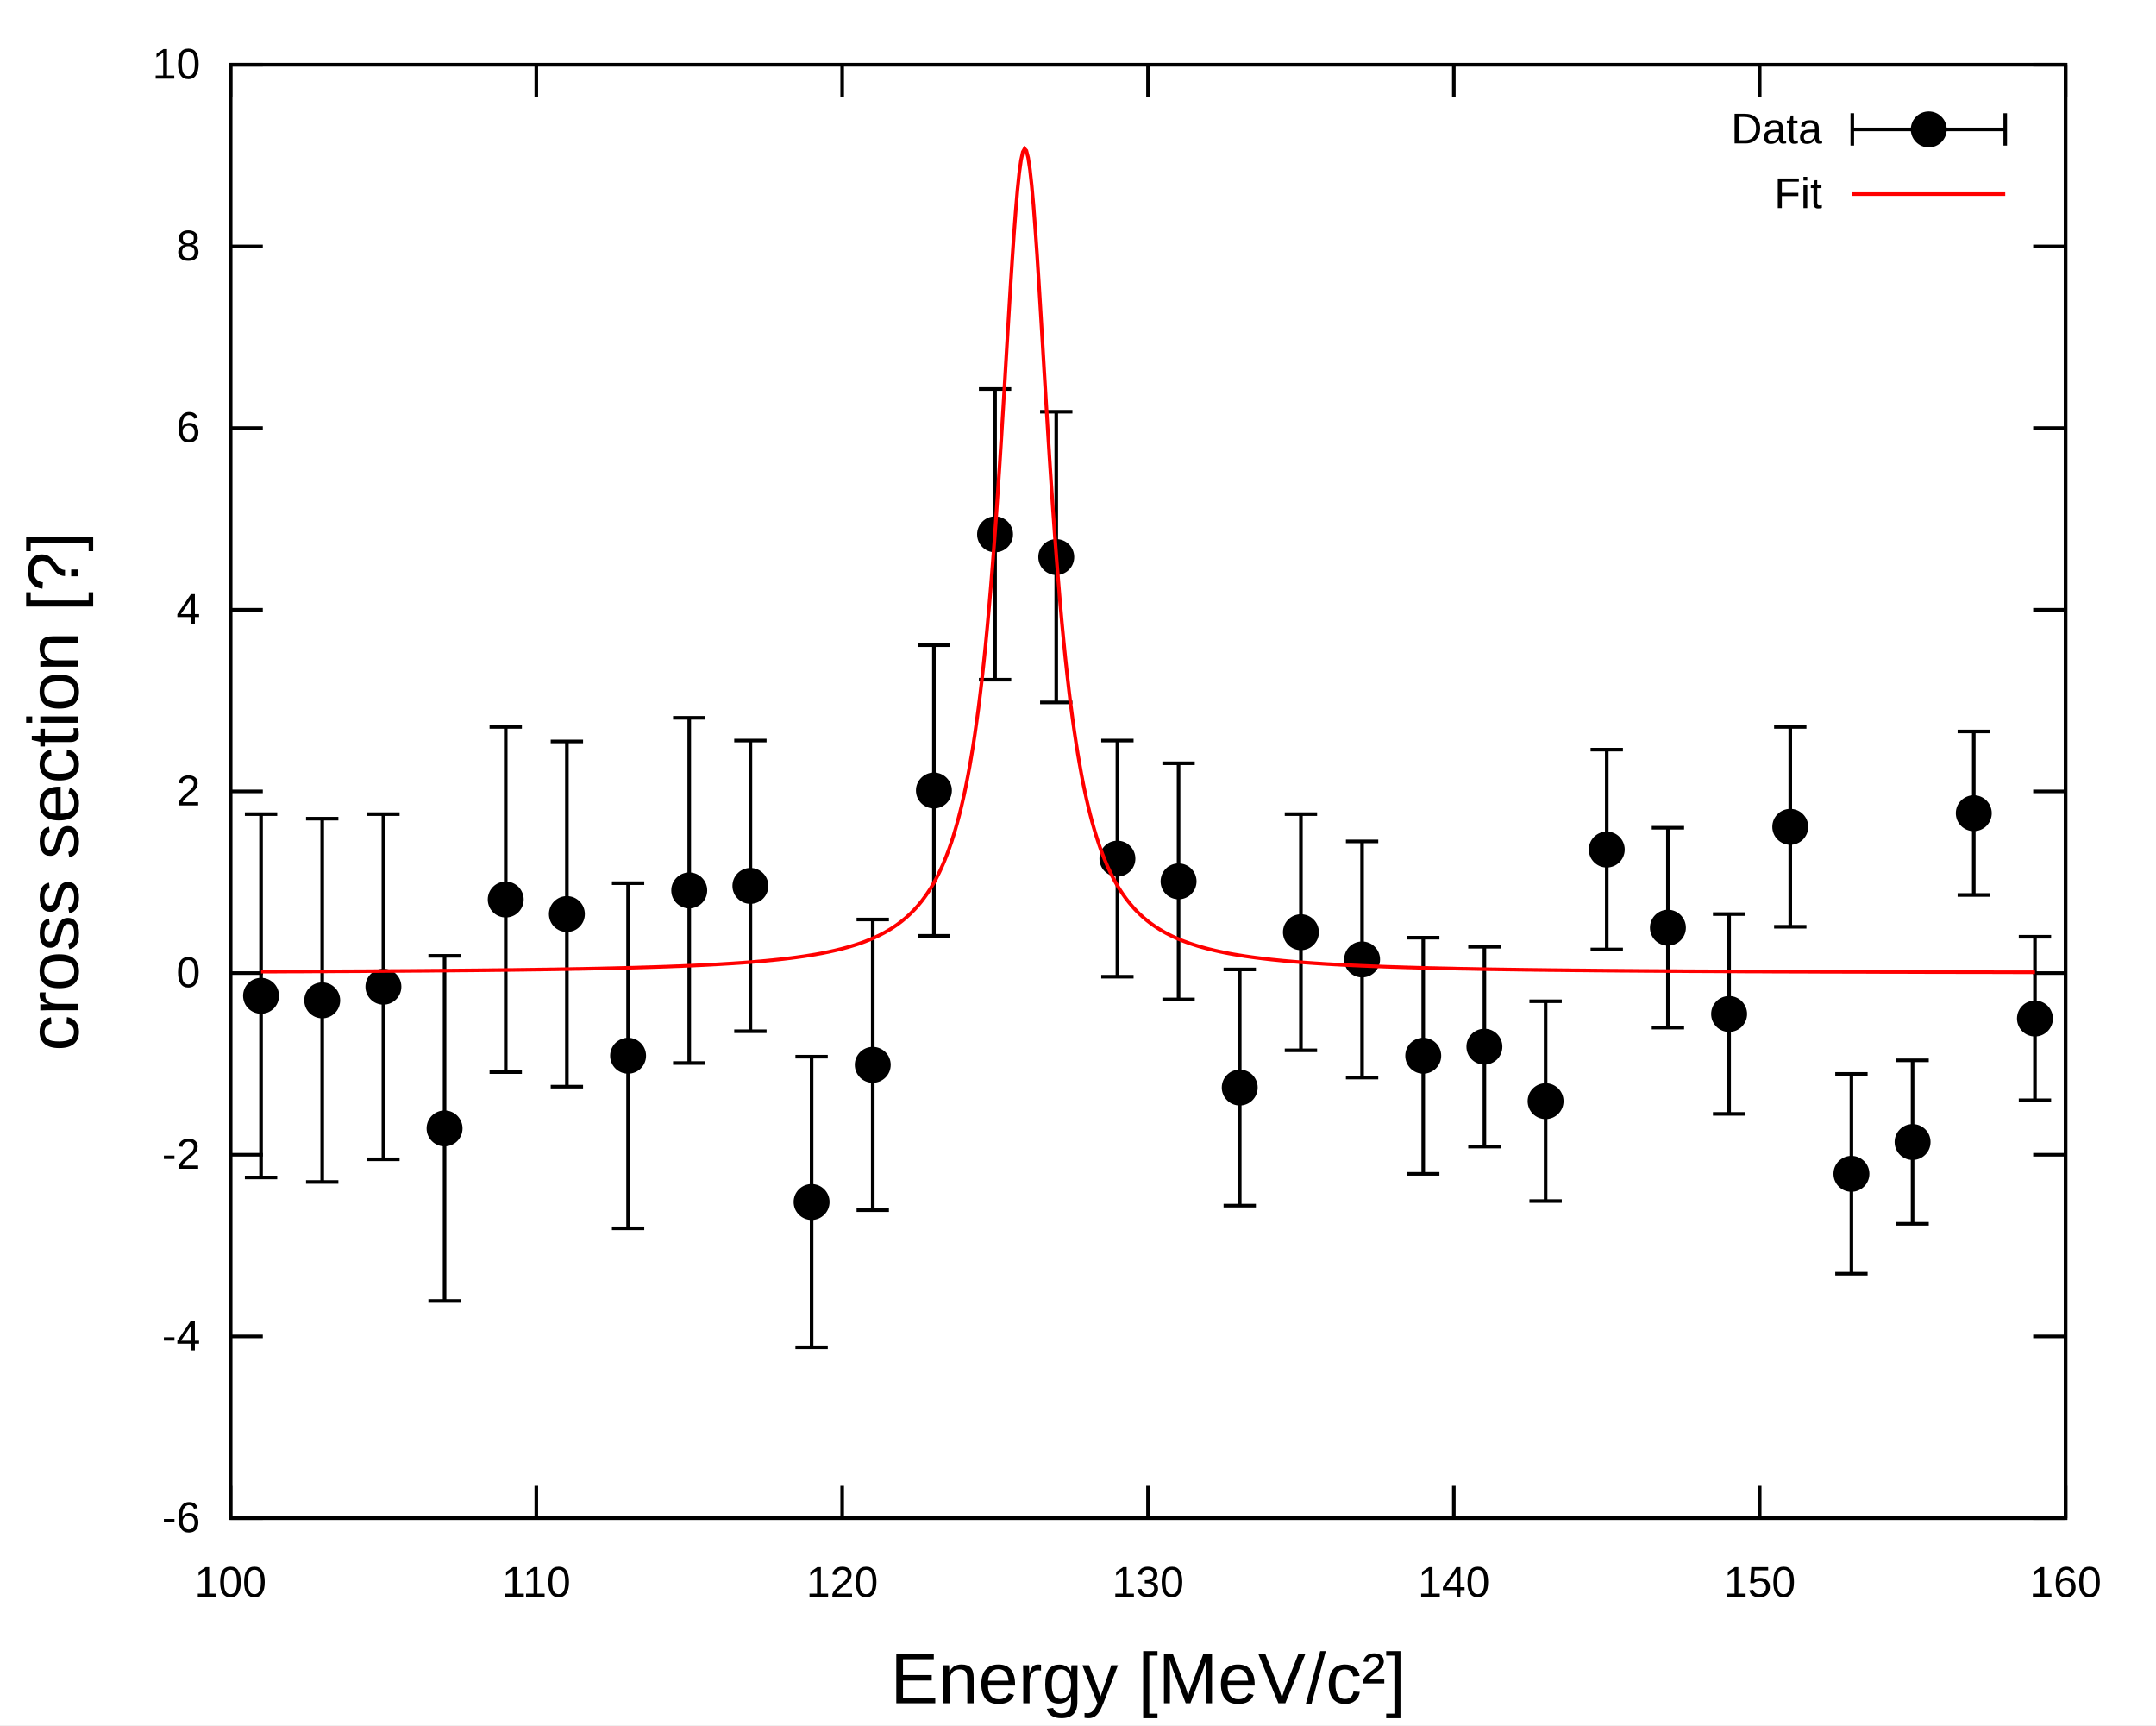
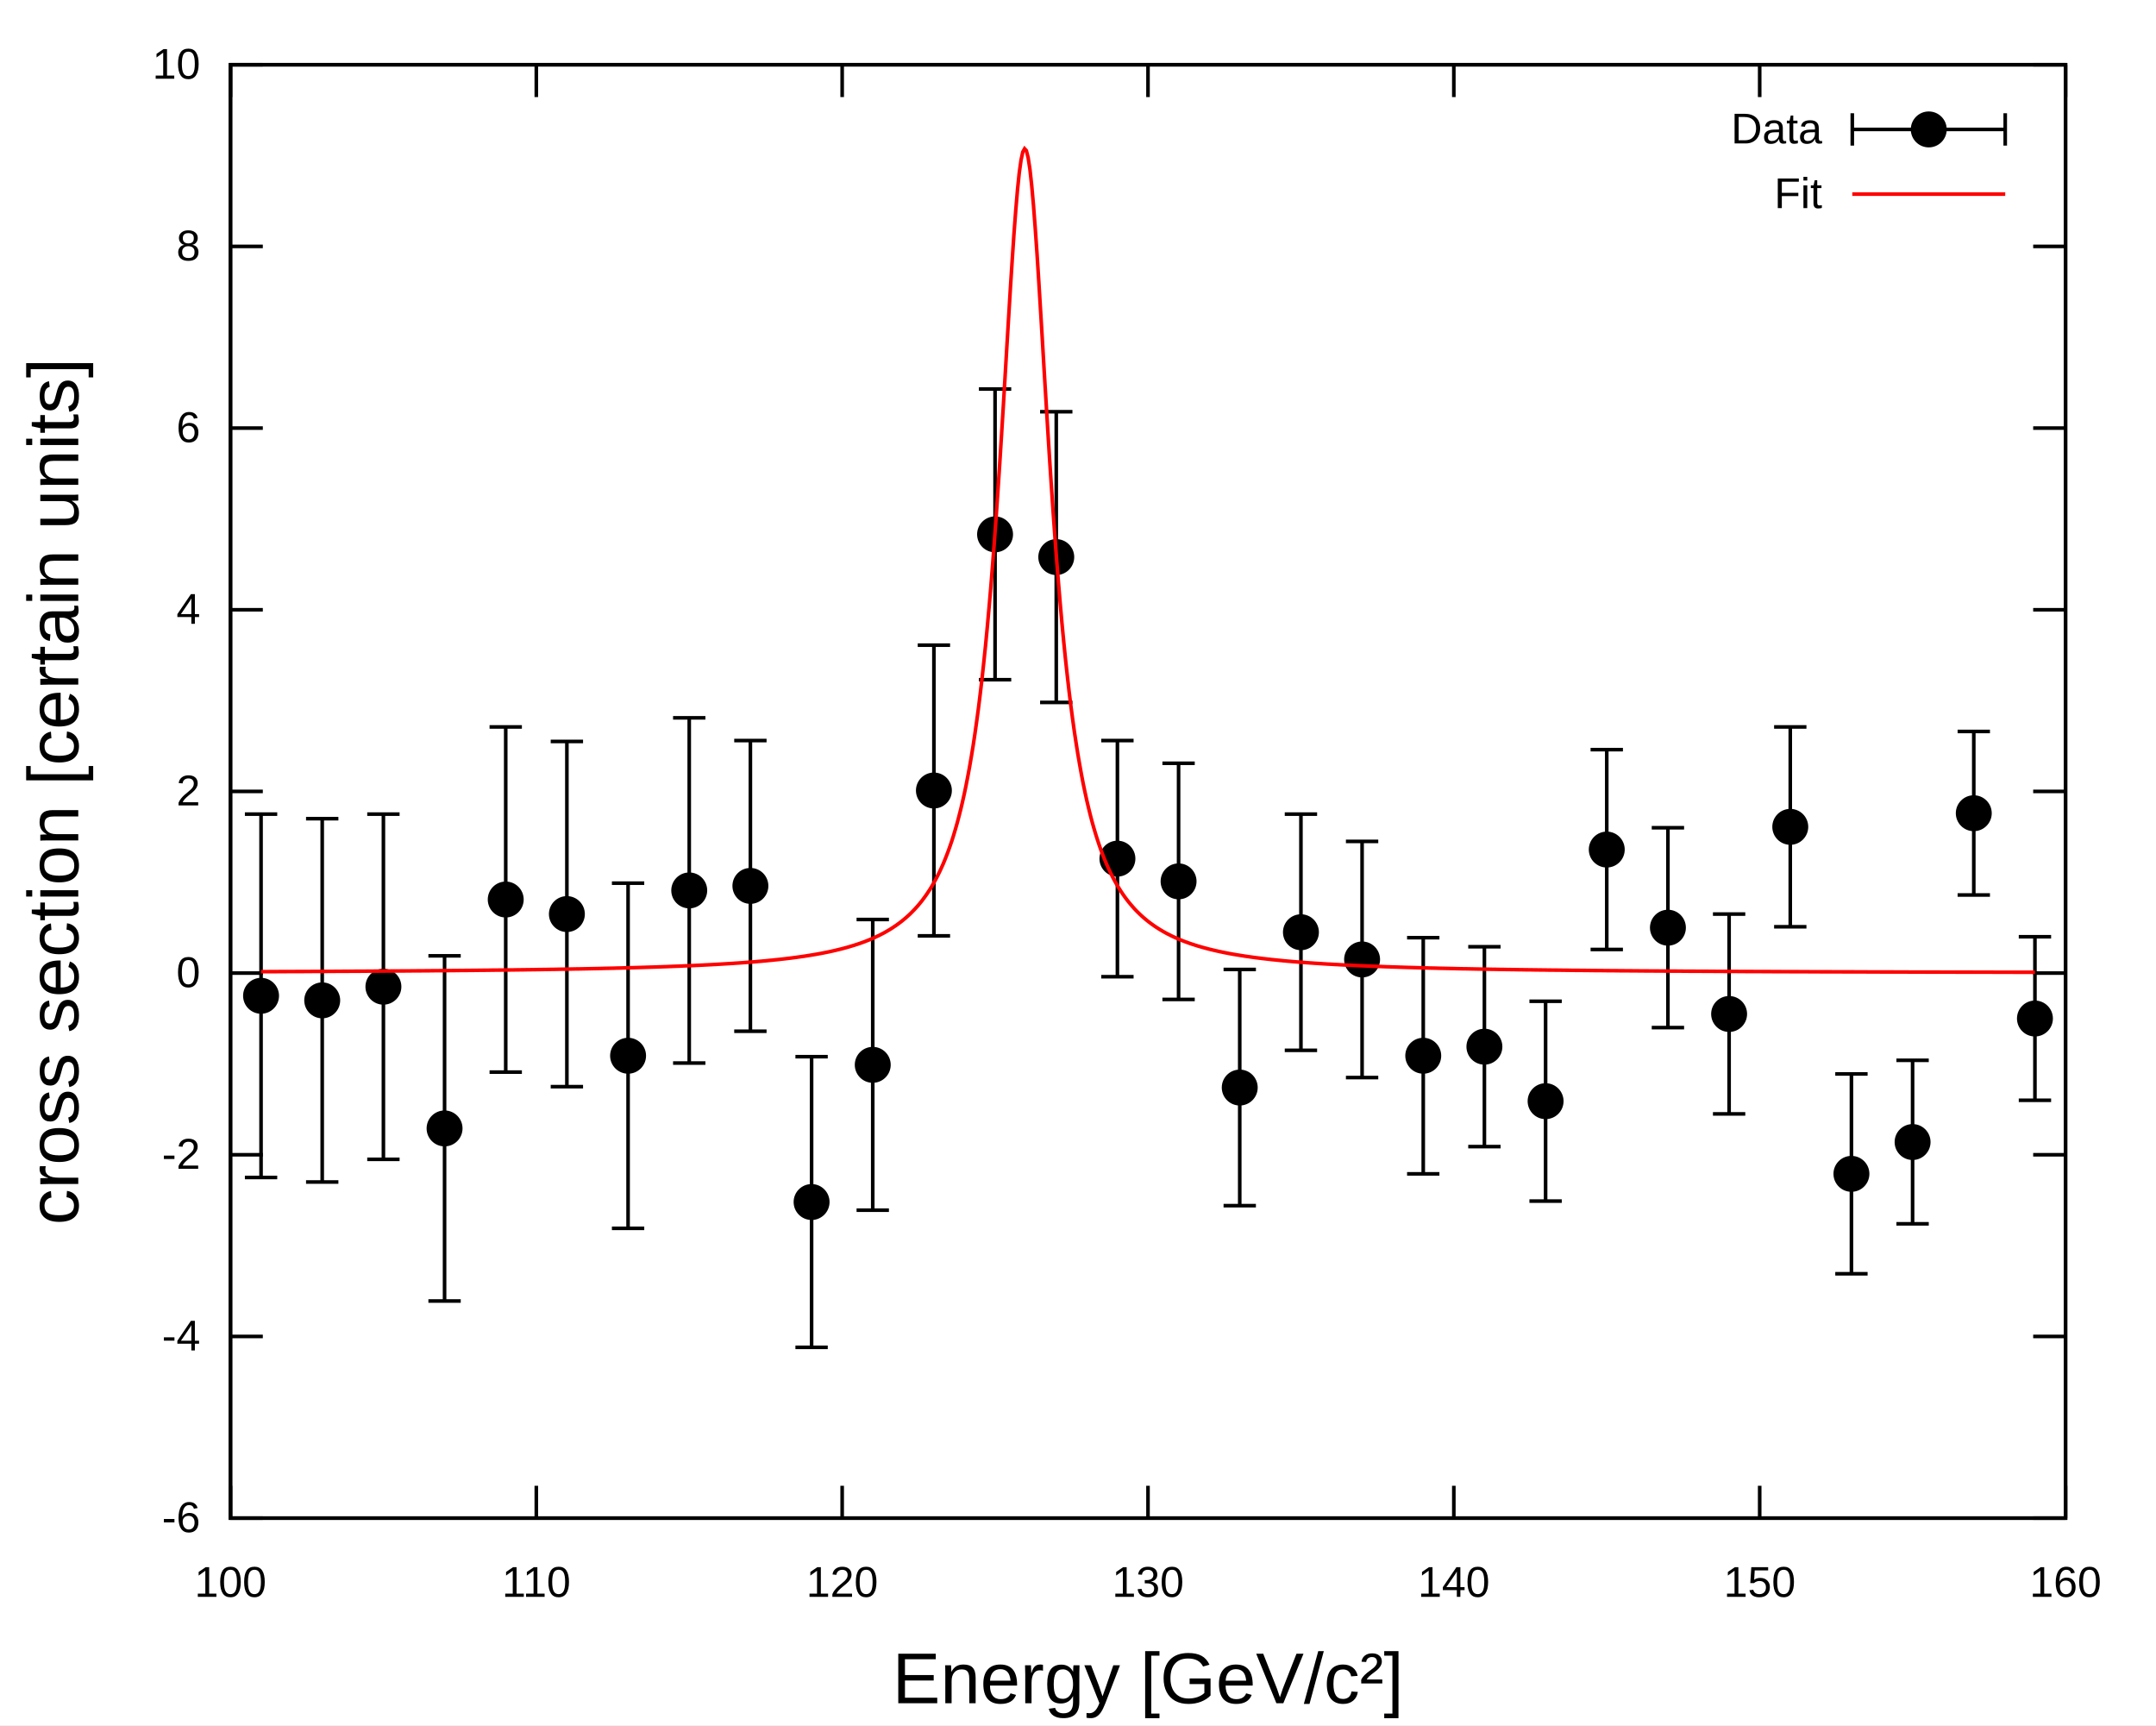
<svg xmlns="http://www.w3.org/2000/svg" xmlns:xlink="http://www.w3.org/1999/xlink" width="600" height="480" viewBox="0 0 600 480">
  <g id="gnuplot_canvas">
    <rect x="0" y="0" width="600" height="480" fill="#ffffff" />
    <defs>
      <circle id="gpDot" r="0.5" stroke-width="0.5" stroke="currentColor" />
      <path id="gpPt0" stroke-width="0.222" stroke="currentColor" d="M-1,0 h2 M0,-1 v2" />
      <path id="gpPt1" stroke-width="0.222" stroke="currentColor" d="M-1,-1 L1,1 M1,-1 L-1,1" />
      <path id="gpPt2" stroke-width="0.222" stroke="currentColor" d="M-1,0 L1,0 M0,-1 L0,1 M-1,-1 L1,1 M-1,1 L1,-1" />
      <rect id="gpPt3" stroke-width="0.222" stroke="currentColor" x="-1" y="-1" width="2" height="2" />
      <rect id="gpPt4" stroke-width="0.222" stroke="currentColor" fill="currentColor" x="-1" y="-1" width="2" height="2" />
      <circle id="gpPt5" stroke-width="0.222" stroke="currentColor" cx="0" cy="0" r="1" />
      <use xlink:href="#gpPt5" id="gpPt6" fill="currentColor" stroke="none" />
      <path id="gpPt7" stroke-width="0.222" stroke="currentColor" d="M0,-1.33 L-1.33,0.67 L1.33,0.67 z" />
      <use xlink:href="#gpPt7" id="gpPt8" fill="currentColor" stroke="none" />
      <use xlink:href="#gpPt7" id="gpPt9" stroke="currentColor" transform="rotate(180)" />
      <use xlink:href="#gpPt9" id="gpPt10" fill="currentColor" stroke="none" />
      <use xlink:href="#gpPt3" id="gpPt11" stroke="currentColor" transform="rotate(45)" />
      <use xlink:href="#gpPt11" id="gpPt12" fill="currentColor" stroke="none" />
      <path id="gpPt13" stroke-width="0.222" stroke="currentColor" d="M0,1.330 L1.265,0.411 L0.782,-1.067 L-0.782,-1.076 L-1.265,0.411 z" />
      <use xlink:href="#gpPt13" id="gpPt14" fill="currentColor" stroke="none" />
      <filter id="textbox" filterUnits="objectBoundingBox" x="0" y="0" height="1" width="1">
        <feFlood flood-color="#FFFFFF" flood-opacity="1" result="bgnd" />
        <feComposite in="SourceGraphic" in2="bgnd" operator="atop" />
      </filter>
      <filter id="greybox" filterUnits="objectBoundingBox" x="0" y="0" height="1" width="1">
        <feFlood flood-color="lightgrey" flood-opacity="1" result="grey" />
        <feComposite in="SourceGraphic" in2="grey" operator="atop" />
      </filter>
    </defs>
    <g fill="none" color="#FFFFFF" stroke="currentColor" stroke-width="1.00" stroke-linecap="butt" stroke-linejoin="miter">
</g>
    <g fill="none" color="black" stroke="currentColor" stroke-width="1.00" stroke-linecap="butt" stroke-linejoin="miter">
      <path stroke="black" d="M64.14,422.40 L73.14,422.40 M574.82,422.40 L565.82,422.40  " />
      <g transform="translate(55.75,426.30)" stroke="none" fill="black" font-family="Arial" font-size="12.00" text-anchor="end">
        <text>
          <tspan font-family="Arial">-6</tspan>
        </text>
      </g>
    </g>
    <g fill="none" color="black" stroke="currentColor" stroke-width="1.00" stroke-linecap="butt" stroke-linejoin="miter">
      <path stroke="black" d="M64.14,371.85 L73.14,371.85 M574.82,371.85 L565.82,371.85  " />
      <g transform="translate(55.75,375.75)" stroke="none" fill="black" font-family="Arial" font-size="12.00" text-anchor="end">
        <text>
          <tspan font-family="Arial">-4</tspan>
        </text>
      </g>
    </g>
    <g fill="none" color="black" stroke="currentColor" stroke-width="1.00" stroke-linecap="butt" stroke-linejoin="miter">
      <path stroke="black" d="M64.14,321.30 L73.14,321.30 M574.82,321.30 L565.82,321.30  " />
      <g transform="translate(55.75,325.20)" stroke="none" fill="black" font-family="Arial" font-size="12.00" text-anchor="end">
        <text>
          <tspan font-family="Arial">-2</tspan>
        </text>
      </g>
    </g>
    <g fill="none" color="black" stroke="currentColor" stroke-width="1.00" stroke-linecap="butt" stroke-linejoin="miter">
      <path stroke="black" d="M64.14,270.75 L73.14,270.75 M574.82,270.75 L565.82,270.75  " />
      <g transform="translate(55.75,274.65)" stroke="none" fill="black" font-family="Arial" font-size="12.00" text-anchor="end">
        <text>
          <tspan font-family="Arial"> 0</tspan>
        </text>
      </g>
    </g>
    <g fill="none" color="black" stroke="currentColor" stroke-width="1.00" stroke-linecap="butt" stroke-linejoin="miter">
      <path stroke="black" d="M64.14,220.20 L73.14,220.20 M574.82,220.20 L565.82,220.20  " />
      <g transform="translate(55.75,224.10)" stroke="none" fill="black" font-family="Arial" font-size="12.00" text-anchor="end">
        <text>
          <tspan font-family="Arial"> 2</tspan>
        </text>
      </g>
    </g>
    <g fill="none" color="black" stroke="currentColor" stroke-width="1.00" stroke-linecap="butt" stroke-linejoin="miter">
      <path stroke="black" d="M64.14,169.66 L73.14,169.66 M574.82,169.66 L565.82,169.66  " />
      <g transform="translate(55.75,173.56)" stroke="none" fill="black" font-family="Arial" font-size="12.00" text-anchor="end">
        <text>
          <tspan font-family="Arial"> 4</tspan>
        </text>
      </g>
    </g>
    <g fill="none" color="black" stroke="currentColor" stroke-width="1.00" stroke-linecap="butt" stroke-linejoin="miter">
      <path stroke="black" d="M64.14,119.11 L73.14,119.11 M574.82,119.11 L565.82,119.11  " />
      <g transform="translate(55.75,123.01)" stroke="none" fill="black" font-family="Arial" font-size="12.00" text-anchor="end">
        <text>
          <tspan font-family="Arial"> 6</tspan>
        </text>
      </g>
    </g>
    <g fill="none" color="black" stroke="currentColor" stroke-width="1.00" stroke-linecap="butt" stroke-linejoin="miter">
      <path stroke="black" d="M64.14,68.56 L73.14,68.56 M574.82,68.56 L565.82,68.56  " />
      <g transform="translate(55.75,72.46)" stroke="none" fill="black" font-family="Arial" font-size="12.00" text-anchor="end">
        <text>
          <tspan font-family="Arial"> 8</tspan>
        </text>
      </g>
    </g>
    <g fill="none" color="black" stroke="currentColor" stroke-width="1.00" stroke-linecap="butt" stroke-linejoin="miter">
      <path stroke="black" d="M64.14,18.01 L73.14,18.01 M574.82,18.01 L565.82,18.01  " />
      <g transform="translate(55.75,21.91)" stroke="none" fill="black" font-family="Arial" font-size="12.00" text-anchor="end">
        <text>
          <tspan font-family="Arial"> 10</tspan>
        </text>
      </g>
    </g>
    <g fill="none" color="black" stroke="currentColor" stroke-width="1.00" stroke-linecap="butt" stroke-linejoin="miter">
      <path stroke="black" d="M64.14,422.40 L64.14,413.40 M64.14,18.01 L64.14,27.01  " />
      <g transform="translate(64.14,444.30)" stroke="none" fill="black" font-family="Arial" font-size="12.00" text-anchor="middle">
        <text>
          <tspan font-family="Arial"> 100</tspan>
        </text>
      </g>
    </g>
    <g fill="none" color="black" stroke="currentColor" stroke-width="1.00" stroke-linecap="butt" stroke-linejoin="miter">
      <path stroke="black" d="M149.25,422.40 L149.25,413.40 M149.25,18.01 L149.25,27.01  " />
      <g transform="translate(149.25,444.30)" stroke="none" fill="black" font-family="Arial" font-size="12.00" text-anchor="middle">
        <text>
          <tspan font-family="Arial"> 110</tspan>
        </text>
      </g>
    </g>
    <g fill="none" color="black" stroke="currentColor" stroke-width="1.00" stroke-linecap="butt" stroke-linejoin="miter">
      <path stroke="black" d="M234.37,422.40 L234.37,413.40 M234.37,18.01 L234.37,27.01  " />
      <g transform="translate(234.37,444.30)" stroke="none" fill="black" font-family="Arial" font-size="12.00" text-anchor="middle">
        <text>
          <tspan font-family="Arial"> 120</tspan>
        </text>
      </g>
    </g>
    <g fill="none" color="black" stroke="currentColor" stroke-width="1.00" stroke-linecap="butt" stroke-linejoin="miter">
      <path stroke="black" d="M319.48,422.40 L319.48,413.40 M319.48,18.01 L319.48,27.01  " />
      <g transform="translate(319.48,444.30)" stroke="none" fill="black" font-family="Arial" font-size="12.00" text-anchor="middle">
        <text>
          <tspan font-family="Arial"> 130</tspan>
        </text>
      </g>
    </g>
    <g fill="none" color="black" stroke="currentColor" stroke-width="1.00" stroke-linecap="butt" stroke-linejoin="miter">
      <path stroke="black" d="M404.59,422.40 L404.59,413.40 M404.59,18.01 L404.59,27.01  " />
      <g transform="translate(404.59,444.30)" stroke="none" fill="black" font-family="Arial" font-size="12.00" text-anchor="middle">
        <text>
          <tspan font-family="Arial"> 140</tspan>
        </text>
      </g>
    </g>
    <g fill="none" color="black" stroke="currentColor" stroke-width="1.00" stroke-linecap="butt" stroke-linejoin="miter">
      <path stroke="black" d="M489.71,422.40 L489.71,413.40 M489.71,18.01 L489.71,27.01  " />
      <g transform="translate(489.71,444.30)" stroke="none" fill="black" font-family="Arial" font-size="12.00" text-anchor="middle">
        <text>
          <tspan font-family="Arial"> 150</tspan>
        </text>
      </g>
    </g>
    <g fill="none" color="black" stroke="currentColor" stroke-width="1.00" stroke-linecap="butt" stroke-linejoin="miter">
      <path stroke="black" d="M574.82,422.40 L574.82,413.40 M574.82,18.01 L574.82,27.01  " />
      <g transform="translate(574.82,444.30)" stroke="none" fill="black" font-family="Arial" font-size="12.00" text-anchor="middle">
        <text>
          <tspan font-family="Arial"> 160</tspan>
        </text>
      </g>
    </g>
    <g fill="none" color="black" stroke="currentColor" stroke-width="1.00" stroke-linecap="butt" stroke-linejoin="miter">
</g>
    <g fill="none" color="black" stroke="currentColor" stroke-width="1.00" stroke-linecap="butt" stroke-linejoin="miter">
      <path stroke="black" d="M64.14,18.01 L64.14,422.40 L574.82,422.40 L574.82,18.01 L64.14,18.01 Z  " />
    </g>
    <g fill="none" color="black" stroke="currentColor" stroke-width="1.00" stroke-linecap="butt" stroke-linejoin="miter">
      <g transform="translate(21.78,220.21) rotate(270)" stroke="none" fill="black" font-family="Arial" font-size="20.00" text-anchor="middle">
        <text>
-           <tspan font-family="Arial">cross section [?]</tspan>
+           <tspan font-family="Arial">cross section [certain units]</tspan>
        </text>
      </g>
    </g>
    <g fill="none" color="black" stroke="currentColor" stroke-width="1.00" stroke-linecap="butt" stroke-linejoin="miter">
      <g transform="translate(319.48,473.90)" stroke="none" fill="black" font-family="Arial" font-size="20.00" text-anchor="middle">
        <text>
-           <tspan font-family="Arial">Energy [MeV/c²]</tspan>
+           <tspan font-family="Arial">Energy [GeV/c²]</tspan>
        </text>
      </g>
    </g>
    <g fill="none" color="black" stroke="currentColor" stroke-width="1.00" stroke-linecap="butt" stroke-linejoin="miter">
</g>
    <g id="gnuplot_plot_1">
      <g fill="none" color="black" stroke="currentColor" stroke-width="1.00" stroke-linecap="butt" stroke-linejoin="miter">
        <g transform="translate(507.09,39.91)" stroke="none" fill="black" font-family="Arial" font-size="12.00" text-anchor="end">
          <text>
            <tspan font-family="Arial">Data</tspan>
          </text>
        </g>
      </g>
      <g fill="none" color="black" stroke="currentColor" stroke-width="1.00" stroke-linecap="butt" stroke-linejoin="miter">
        <path stroke="rgb(  0,   0,   0)" d="M515.48,36.01 L558.04,36.01 M515.48,31.51 L515.48,40.51 M558.04,31.51 L558.04,40.51 M72.65,327.62 L72.65,226.52   M68.15,327.62 L77.15,327.62 M68.15,226.52 L77.15,226.52 M89.67,328.88 L89.67,227.79 M85.17,328.88 L94.17,328.88   M85.17,227.79 L94.17,227.79 M106.70,322.57 L106.70,226.52 M102.20,322.57 L111.20,322.57 M102.20,226.52 L111.20,226.52   M123.72,361.99 L123.72,265.95 M119.22,361.99 L128.22,361.99 M119.22,265.95 L128.22,265.95 M140.74,298.30 L140.74,202.26   M136.24,298.30 L145.24,298.30 M136.24,202.26 L145.24,202.26 M157.76,302.35 L157.76,206.30 M153.26,302.35 L162.26,302.35   M153.26,206.30 L162.26,206.30 M174.79,341.77 L174.79,245.73 M170.29,341.77 L179.29,341.77 M170.29,245.73 L179.29,245.73   M191.81,295.78 L191.81,199.73 M187.31,295.78 L196.31,295.78 M187.31,199.73 L196.31,199.73 M208.83,286.93 L208.83,206.05   M204.33,286.93 L213.33,286.93 M204.33,206.05 L213.33,206.05 M225.86,374.88 L225.86,294.01 M221.36,374.88 L230.36,374.88   M221.36,294.01 L230.36,294.01 M242.88,336.72 L242.88,255.84 M238.38,336.72 L247.38,336.72 M238.38,255.84 L247.38,255.84   M259.90,260.39 L259.90,179.51 M255.40,260.39 L264.40,260.39 M255.40,179.51 L264.40,179.51 M276.92,189.12 L276.92,108.24   M272.42,189.12 L281.42,189.12 M272.42,108.24 L281.42,108.24 M293.95,195.44 L293.95,114.56 M289.45,195.44 L298.45,195.44   M289.45,114.56 L298.45,114.56 M310.97,271.76 L310.97,206.05 M306.47,271.76 L315.47,271.76 M306.47,206.05 L315.47,206.05   M327.99,278.08 L327.99,212.37 M323.49,278.08 L332.49,278.08 M323.49,212.37 L332.49,212.37 M345.01,335.46 L345.01,269.74   M340.51,335.46 L349.51,335.46 M340.51,269.74 L349.51,269.74 M362.04,292.24 L362.04,226.52 M357.54,292.24 L366.54,292.24   M357.54,226.52 L366.54,226.52 M379.06,299.82 L379.06,234.11 M374.56,299.82 L383.56,299.82 M374.56,234.11 L383.56,234.11   M396.08,326.61 L396.08,260.90 M391.58,326.61 L400.58,326.61 M391.58,260.90 L400.58,260.90 M413.10,319.03 L413.10,263.42   M408.60,319.03 L417.60,319.03 M408.60,263.42 L417.60,263.42 M430.13,334.19 L430.13,278.59 M425.63,334.19 L434.63,334.19   M425.63,278.59 L434.63,278.59 M447.15,264.18 L447.15,208.58 M442.65,264.18 L451.65,264.18 M442.65,208.58 L451.65,208.58   M464.17,285.92 L464.17,230.31 M459.67,285.92 L468.67,285.92 M459.67,230.31 L468.67,230.31 M481.20,309.93 L481.20,254.33   M476.70,309.93 L485.70,309.93 M476.70,254.33 L485.70,254.33 M498.22,257.86 L498.22,202.26 M493.72,257.86 L502.72,257.86   M493.72,202.26 L502.72,202.26 M515.24,354.41 L515.24,298.81 M510.74,354.41 L519.74,354.41 M510.74,298.81 L519.74,298.81   M532.26,340.51 L532.26,295.02 M527.76,340.51 L536.76,340.51 M527.76,295.02 L536.76,295.02 M549.29,249.02 L549.29,203.52   M544.79,249.02 L553.79,249.02 M544.79,203.52 L553.79,203.52 M566.31,306.14 L566.31,260.64 M561.81,306.14 L570.81,306.14   M561.81,260.64 L570.81,260.64  " />
      </g>
      <g fill="none" color="black" stroke="currentColor" stroke-width="1.00" stroke-linecap="butt" stroke-linejoin="miter">
        <use xlink:href="#gpPt6" transform="translate(72.65,277.07) scale(4.50)" color="rgb(  0,   0,   0)" />
        <use xlink:href="#gpPt6" transform="translate(89.67,278.34) scale(4.50)" color="rgb(  0,   0,   0)" />
        <use xlink:href="#gpPt6" transform="translate(106.70,274.54) scale(4.50)" color="rgb(  0,   0,   0)" />
        <use xlink:href="#gpPt6" transform="translate(123.72,313.97) scale(4.50)" color="rgb(  0,   0,   0)" />
        <use xlink:href="#gpPt6" transform="translate(140.74,250.28) scale(4.50)" color="rgb(  0,   0,   0)" />
        <use xlink:href="#gpPt6" transform="translate(157.76,254.33) scale(4.50)" color="rgb(  0,   0,   0)" />
        <use xlink:href="#gpPt6" transform="translate(174.79,293.75) scale(4.50)" color="rgb(  0,   0,   0)" />
        <use xlink:href="#gpPt6" transform="translate(191.81,247.75) scale(4.50)" color="rgb(  0,   0,   0)" />
        <use xlink:href="#gpPt6" transform="translate(208.83,246.49) scale(4.50)" color="rgb(  0,   0,   0)" />
        <use xlink:href="#gpPt6" transform="translate(225.86,334.45) scale(4.50)" color="rgb(  0,   0,   0)" />
        <use xlink:href="#gpPt6" transform="translate(242.88,296.28) scale(4.50)" color="rgb(  0,   0,   0)" />
        <use xlink:href="#gpPt6" transform="translate(259.90,219.95) scale(4.50)" color="rgb(  0,   0,   0)" />
        <use xlink:href="#gpPt6" transform="translate(276.92,148.68) scale(4.50)" color="rgb(  0,   0,   0)" />
        <use xlink:href="#gpPt6" transform="translate(293.95,155.00) scale(4.50)" color="rgb(  0,   0,   0)" />
        <use xlink:href="#gpPt6" transform="translate(310.97,238.91) scale(4.50)" color="rgb(  0,   0,   0)" />
        <use xlink:href="#gpPt6" transform="translate(327.99,245.23) scale(4.50)" color="rgb(  0,   0,   0)" />
        <use xlink:href="#gpPt6" transform="translate(345.01,302.60) scale(4.50)" color="rgb(  0,   0,   0)" />
        <use xlink:href="#gpPt6" transform="translate(362.04,259.38) scale(4.50)" color="rgb(  0,   0,   0)" />
        <use xlink:href="#gpPt6" transform="translate(379.06,266.96) scale(4.50)" color="rgb(  0,   0,   0)" />
        <use xlink:href="#gpPt6" transform="translate(396.08,293.75) scale(4.50)" color="rgb(  0,   0,   0)" />
        <use xlink:href="#gpPt6" transform="translate(413.10,291.23) scale(4.50)" color="rgb(  0,   0,   0)" />
        <use xlink:href="#gpPt6" transform="translate(430.13,306.39) scale(4.50)" color="rgb(  0,   0,   0)" />
        <use xlink:href="#gpPt6" transform="translate(447.15,236.38) scale(4.50)" color="rgb(  0,   0,   0)" />
        <use xlink:href="#gpPt6" transform="translate(464.17,258.12) scale(4.50)" color="rgb(  0,   0,   0)" />
        <use xlink:href="#gpPt6" transform="translate(481.20,282.13) scale(4.50)" color="rgb(  0,   0,   0)" />
        <use xlink:href="#gpPt6" transform="translate(498.22,230.06) scale(4.50)" color="rgb(  0,   0,   0)" />
        <use xlink:href="#gpPt6" transform="translate(515.24,326.61) scale(4.50)" color="rgb(  0,   0,   0)" />
        <use xlink:href="#gpPt6" transform="translate(532.26,317.76) scale(4.50)" color="rgb(  0,   0,   0)" />
        <use xlink:href="#gpPt6" transform="translate(549.29,226.27) scale(4.50)" color="rgb(  0,   0,   0)" />
        <use xlink:href="#gpPt6" transform="translate(566.31,283.39) scale(4.50)" color="rgb(  0,   0,   0)" />
        <use xlink:href="#gpPt6" transform="translate(536.76,36.01) scale(4.50)" color="rgb(  0,   0,   0)" />
      </g>
    </g>
    <g id="gnuplot_plot_2">
      <g fill="none" color="black" stroke="currentColor" stroke-width="1.00" stroke-linecap="butt" stroke-linejoin="miter">
        <g transform="translate(507.09,57.91)" stroke="none" fill="black" font-family="Arial" font-size="12.00" text-anchor="end">
          <text>
            <tspan font-family="Arial">Fit</tspan>
          </text>
        </g>
      </g>
      <g fill="none" color="black" stroke="currentColor" stroke-width="1.00" stroke-linecap="butt" stroke-linejoin="miter">
        <path stroke="rgb(255,   0,   0)" d="M515.48,54.01 L558.04,54.01 M72.65,270.35 L73.15,270.35 L73.64,270.35 L74.13,270.35 L74.63,270.35 L75.12,270.34   L75.62,270.34 L76.11,270.34 L76.60,270.34 L77.10,270.34 L77.59,270.33 L78.09,270.33 L78.58,270.33 L79.08,270.33   L79.57,270.33 L80.06,270.32 L80.56,270.32 L81.05,270.32 L81.55,270.32 L82.04,270.32 L82.53,270.31 L83.03,270.31   L83.52,270.31 L84.02,270.31 L84.51,270.31 L85.01,270.30 L85.50,270.30 L85.99,270.30 L86.49,270.30 L86.98,270.29   L87.48,270.29 L87.97,270.29 L88.46,270.29 L88.96,270.29 L89.45,270.28 L89.95,270.28 L90.44,270.28 L90.93,270.28   L91.43,270.27 L91.92,270.27 L92.42,270.27 L92.91,270.27 L93.41,270.26 L93.90,270.26 L94.39,270.26 L94.89,270.26   L95.38,270.25 L95.88,270.25 L96.37,270.25 L96.86,270.25 L97.36,270.24 L97.85,270.24 L98.35,270.24 L98.84,270.23   L99.34,270.23 L99.83,270.23 L100.32,270.23 L100.82,270.22 L101.31,270.22 L101.81,270.22 L102.30,270.21 L102.79,270.21   L103.29,270.21 L103.78,270.21 L104.28,270.20 L104.77,270.20 L105.27,270.20 L105.76,270.19 L106.25,270.19 L106.75,270.19   L107.24,270.18 L107.74,270.18 L108.23,270.18 L108.72,270.17 L109.22,270.17 L109.71,270.17 L110.21,270.16 L110.70,270.16   L111.20,270.16 L111.69,270.15 L112.18,270.15 L112.68,270.15 L113.17,270.14 L113.67,270.14 L114.16,270.14 L114.65,270.13   L115.15,270.13 L115.64,270.13 L116.14,270.12 L116.63,270.12 L117.12,270.12 L117.62,270.11 L118.11,270.11 L118.61,270.10   L119.10,270.10 L119.60,270.10 L120.09,270.09 L120.58,270.09 L121.08,270.08 L121.57,270.08 L122.07,270.08 L122.56,270.07   L123.05,270.07 L123.55,270.06 L124.04,270.06 L124.54,270.06 L125.03,270.05 L125.53,270.05 L126.02,270.04 L126.51,270.04   L127.01,270.03 L127.50,270.03 L128.00,270.02 L128.49,270.02 L128.98,270.02 L129.48,270.01 L129.97,270.01 L130.47,270.00   L130.96,270.00 L131.46,269.99 L131.95,269.99 L132.44,269.98 L132.94,269.98 L133.43,269.97 L133.93,269.97 L134.42,269.96   L134.91,269.96 L135.41,269.95 L135.90,269.95 L136.40,269.94 L136.89,269.93 L137.39,269.93 L137.88,269.92 L138.37,269.92   L138.87,269.91 L139.36,269.91 L139.86,269.90 L140.35,269.90 L140.84,269.89 L141.34,269.88 L141.83,269.88 L142.33,269.87   L142.82,269.87 L143.31,269.86 L143.81,269.85 L144.30,269.85 L144.80,269.84 L145.29,269.83 L145.79,269.83 L146.28,269.82   L146.77,269.81 L147.27,269.81 L147.76,269.80 L148.26,269.79 L148.75,269.79 L149.24,269.78 L149.74,269.77 L150.23,269.77   L150.73,269.76 L151.22,269.75 L151.72,269.74 L152.21,269.74 L152.70,269.73 L153.20,269.72 L153.69,269.71 L154.19,269.71   L154.68,269.70 L155.17,269.69 L155.67,269.68 L156.16,269.67 L156.66,269.66 L157.15,269.66 L157.65,269.65 L158.14,269.64   L158.63,269.63 L159.13,269.62 L159.62,269.61 L160.12,269.60 L160.61,269.59 L161.10,269.59 L161.60,269.58 L162.09,269.57   L162.59,269.56 L163.08,269.55 L163.58,269.54 L164.07,269.53 L164.56,269.52 L165.06,269.51 L165.55,269.50 L166.05,269.49   L166.54,269.48 L167.03,269.47 L167.53,269.46 L168.02,269.44 L168.52,269.43 L169.01,269.42 L169.51,269.41 L170.00,269.40   L170.49,269.39 L170.99,269.38 L171.48,269.36 L171.98,269.35 L172.47,269.34 L172.96,269.33 L173.46,269.31 L173.95,269.30   L174.45,269.29 L174.94,269.28 L175.43,269.26 L175.93,269.25 L176.42,269.24 L176.92,269.22 L177.41,269.21 L177.91,269.19   L178.40,269.18 L178.89,269.16 L179.39,269.15 L179.88,269.13 L180.38,269.12 L180.87,269.10 L181.36,269.09 L181.86,269.07   L182.35,269.06 L182.85,269.04 L183.34,269.02 L183.84,269.01 L184.33,268.99 L184.82,268.97 L185.32,268.96 L185.81,268.94   L186.31,268.92 L186.80,268.90 L187.29,268.88 L187.79,268.86 L188.28,268.84 L188.78,268.83 L189.27,268.81 L189.77,268.79   L190.26,268.76 L190.75,268.74 L191.25,268.72 L191.74,268.70 L192.24,268.68 L192.73,268.66 L193.22,268.64 L193.72,268.61   L194.21,268.59 L194.71,268.57 L195.20,268.54 L195.70,268.52 L196.19,268.49 L196.68,268.47 L197.18,268.44 L197.67,268.42   L198.17,268.39 L198.66,268.36 L199.15,268.34 L199.65,268.31 L200.14,268.28 L200.64,268.25 L201.13,268.22 L201.62,268.19   L202.12,268.16 L202.61,268.13 L203.11,268.10 L203.60,268.07 L204.10,268.04 L204.59,268.00 L205.08,267.97 L205.58,267.94   L206.07,267.90 L206.57,267.87 L207.06,267.83 L207.55,267.79 L208.05,267.76 L208.54,267.72 L209.04,267.68 L209.53,267.64   L210.03,267.60 L210.52,267.56 L211.01,267.51 L211.51,267.47 L212.00,267.43 L212.50,267.38 L212.99,267.34 L213.48,267.29   L213.98,267.24 L214.47,267.19 L214.97,267.15 L215.46,267.09 L215.96,267.04 L216.45,266.99 L216.94,266.94 L217.44,266.88   L217.93,266.83 L218.43,266.77 L218.92,266.71 L219.41,266.65 L219.91,266.59 L220.40,266.53 L220.90,266.46 L221.39,266.40   L221.89,266.33 L222.38,266.26 L222.87,266.19 L223.37,266.12 L223.86,266.05 L224.36,265.97 L224.85,265.89 L225.34,265.81   L225.84,265.73 L226.33,265.65 L226.83,265.57 L227.32,265.48 L227.81,265.39 L228.31,265.30 L228.80,265.21 L229.30,265.11   L229.79,265.01 L230.29,264.91 L230.78,264.81 L231.27,264.70 L231.77,264.59 L232.26,264.48 L232.76,264.36 L233.25,264.24   L233.74,264.12 L234.24,264.00 L234.73,263.87 L235.23,263.73 L235.72,263.60 L236.22,263.46 L236.71,263.31 L237.20,263.16   L237.70,263.01 L238.19,262.85 L238.69,262.69 L239.18,262.52 L239.67,262.35 L240.17,262.17 L240.66,261.99 L241.16,261.79   L241.65,261.60 L242.15,261.40 L242.64,261.19 L243.13,260.97 L243.63,260.75 L244.12,260.51 L244.62,260.28 L245.11,260.03   L245.60,259.77 L246.10,259.51 L246.59,259.23 L247.09,258.94 L247.58,258.65 L248.08,258.34 L248.57,258.02 L249.06,257.69   L249.56,257.35 L250.05,256.99 L250.55,256.62 L251.04,256.24 L251.53,255.83 L252.03,255.42 L252.52,254.98 L253.02,254.53   L253.51,254.06 L254.00,253.56 L254.50,253.05 L254.99,252.51 L255.49,251.95 L255.98,251.36 L256.48,250.75 L256.97,250.10   L257.46,249.43 L257.96,248.72 L258.45,247.98 L258.95,247.21 L259.44,246.39 L259.93,245.54 L260.43,244.64 L260.92,243.69   L261.42,242.69 L261.91,241.64 L262.41,240.53 L262.90,239.36 L263.39,238.13 L263.89,236.82 L264.38,235.44 L264.88,233.99   L265.37,232.44 L265.86,230.80 L266.36,229.06 L266.85,227.22 L267.35,225.26 L267.84,223.18 L268.34,220.96 L268.83,218.61   L269.32,216.09 L269.82,213.42 L270.31,210.56 L270.81,207.52 L271.30,204.27 L271.79,200.80 L272.29,197.09 L272.78,193.14   L273.28,188.91 L273.77,184.40 L274.27,179.59 L274.76,174.46 L275.25,169.01 L275.75,163.21 L276.24,157.06 L276.74,150.55   L277.23,143.70 L277.72,136.50 L278.22,128.98 L278.71,121.18 L279.21,113.14 L279.70,104.93 L280.19,96.65 L280.69,88.40   L281.18,80.31 L281.68,72.53 L282.17,65.25 L282.67,58.62 L283.16,52.85 L283.65,48.10 L284.15,44.53 L284.64,42.26   L285.14,41.38 L285.63,41.91 L286.12,43.84 L286.62,47.10 L287.11,51.57 L287.61,57.10 L288.10,63.53 L288.60,70.67   L289.09,78.34 L289.58,86.36 L290.08,94.59 L290.57,102.88 L291.07,111.11 L291.56,119.20 L292.05,127.06 L292.55,134.66   L293.04,141.94 L293.54,148.88 L294.03,155.47 L294.53,161.71 L295.02,167.60 L295.51,173.14 L296.01,178.35 L296.50,183.23   L297.00,187.82 L297.49,192.11 L297.98,196.13 L298.48,199.90 L298.97,203.43 L299.47,206.73 L299.96,209.82 L300.46,212.72   L300.95,215.44 L301.44,218.00 L301.94,220.39 L302.43,222.64 L302.93,224.75 L303.42,226.74 L303.91,228.62 L304.41,230.38   L304.90,232.04 L305.40,233.61 L305.89,235.09 L306.38,236.49 L306.88,237.81 L307.37,239.06 L307.87,240.25 L308.36,241.37   L308.86,242.43 L309.35,243.44 L309.84,244.40 L310.34,245.32 L310.83,246.18 L311.33,247.01 L311.82,247.79 L312.31,248.54   L312.81,249.26 L313.30,249.94 L313.80,250.59 L314.29,251.21 L314.79,251.80 L315.28,252.37 L315.77,252.92 L316.27,253.44   L316.76,253.93 L317.26,254.41 L317.75,254.87 L318.24,255.31 L318.74,255.73 L319.23,256.14 L319.73,256.53 L320.22,256.90   L320.72,257.26 L321.21,257.61 L321.70,257.94 L322.20,258.26 L322.69,258.57 L323.19,258.87 L323.68,259.16 L324.17,259.44   L324.67,259.71 L325.16,259.96 L325.66,260.21 L326.15,260.46 L326.65,260.69 L327.14,260.91 L327.63,261.13 L328.13,261.34   L328.62,261.55 L329.12,261.75 L329.61,261.94 L330.10,262.12 L330.60,262.30 L331.09,262.48 L331.59,262.65 L332.08,262.81   L332.58,262.97 L333.07,263.13 L333.56,263.28 L334.06,263.42 L334.55,263.56 L335.05,263.70 L335.54,263.83 L336.03,263.96   L336.53,264.09 L337.02,264.21 L337.52,264.33 L338.01,264.45 L338.50,264.56 L339.00,264.67 L339.49,264.78 L339.99,264.88   L340.48,264.99 L340.98,265.09 L341.47,265.18 L341.96,265.28 L342.46,265.37 L342.95,265.46 L343.45,265.55 L343.94,265.63   L344.43,265.71 L344.93,265.79 L345.42,265.87 L345.92,265.95 L346.41,266.03 L346.91,266.10 L347.40,266.17 L347.89,266.24   L348.39,266.31 L348.88,266.38 L349.38,266.45 L349.87,266.51 L350.36,266.57 L350.86,266.63 L351.35,266.70 L351.85,266.75   L352.34,266.81 L352.84,266.87 L353.33,266.92 L353.82,266.98 L354.32,267.03 L354.81,267.08 L355.31,267.13 L355.80,267.18   L356.29,267.23 L356.79,267.28 L357.28,267.33 L357.78,267.37 L358.27,267.42 L358.77,267.46 L359.26,267.50 L359.75,267.55   L360.25,267.59 L360.74,267.63 L361.24,267.67 L361.73,267.71 L362.22,267.75 L362.72,267.78 L363.21,267.82 L363.71,267.86   L364.20,267.89 L364.69,267.93 L365.19,267.96 L365.68,268.00 L366.18,268.03 L366.67,268.06 L367.17,268.09 L367.66,268.12   L368.15,268.16 L368.65,268.19 L369.14,268.22 L369.64,268.25 L370.13,268.27 L370.62,268.30 L371.12,268.33 L371.61,268.36   L372.11,268.38 L372.60,268.41 L373.10,268.44 L373.59,268.46 L374.08,268.49 L374.58,268.51 L375.07,268.54 L375.57,268.56   L376.06,268.58 L376.55,268.61 L377.05,268.63 L377.54,268.65 L378.04,268.67 L378.53,268.70 L379.03,268.72 L379.52,268.74   L380.01,268.76 L380.51,268.78 L381.00,268.80 L381.50,268.82 L381.99,268.84 L382.48,268.86 L382.98,268.88 L383.47,268.90   L383.97,268.91 L384.46,268.93 L384.96,268.95 L385.45,268.97 L385.94,268.99 L386.44,269.00 L386.93,269.02 L387.43,269.04   L387.92,269.05 L388.41,269.07 L388.91,269.08 L389.40,269.10 L389.90,269.12 L390.39,269.13 L390.88,269.15 L391.38,269.16   L391.87,269.18 L392.37,269.19 L392.86,269.20 L393.36,269.22 L393.85,269.23 L394.34,269.25 L394.84,269.26 L395.33,269.27   L395.83,269.29 L396.32,269.30 L396.81,269.31 L397.31,269.32 L397.80,269.34 L398.30,269.35 L398.79,269.36 L399.29,269.37   L399.78,269.38 L400.27,269.40 L400.77,269.41 L401.26,269.42 L401.76,269.43 L402.25,269.44 L402.74,269.45 L403.24,269.46   L403.73,269.47 L404.23,269.48 L404.72,269.49 L405.22,269.51 L405.71,269.52 L406.20,269.53 L406.70,269.54 L407.19,269.55   L407.69,269.55 L408.18,269.56 L408.67,269.57 L409.17,269.58 L409.66,269.59 L410.16,269.60 L410.65,269.61 L411.15,269.62   L411.64,269.63 L412.13,269.64 L412.63,269.65 L413.12,269.65 L413.62,269.66 L414.11,269.67 L414.60,269.68 L415.10,269.69   L415.59,269.70 L416.09,269.70 L416.58,269.71 L417.07,269.72 L417.57,269.73 L418.06,269.73 L418.56,269.74 L419.05,269.75   L419.55,269.76 L420.04,269.76 L420.53,269.77 L421.03,269.78 L421.52,269.78 L422.02,269.79 L422.51,269.80 L423.00,269.81   L423.50,269.81 L423.99,269.82 L424.49,269.83 L424.98,269.83 L425.48,269.84 L425.97,269.84 L426.46,269.85 L426.96,269.86   L427.45,269.86 L427.95,269.87 L428.44,269.88 L428.93,269.88 L429.43,269.89 L429.92,269.89 L430.42,269.90 L430.91,269.91   L431.41,269.91 L431.90,269.92 L432.39,269.92 L432.89,269.93 L433.38,269.93 L433.88,269.94 L434.37,269.94 L434.86,269.95   L435.36,269.95 L435.85,269.96 L436.35,269.96 L436.84,269.97 L437.34,269.98 L437.83,269.98 L438.32,269.99 L438.82,269.99   L439.31,269.99 L439.81,270.00 L440.30,270.00 L440.79,270.01 L441.29,270.01 L441.78,270.02 L442.28,270.02 L442.77,270.03   L443.26,270.03 L443.76,270.04 L444.25,270.04 L444.75,270.05 L445.24,270.05 L445.74,270.05 L446.23,270.06 L446.72,270.06   L447.22,270.07 L447.71,270.07 L448.21,270.08 L448.70,270.08 L449.19,270.08 L449.69,270.09 L450.18,270.09 L450.68,270.10   L451.17,270.10 L451.67,270.10 L452.16,270.11 L452.65,270.11 L453.15,270.11 L453.64,270.12 L454.14,270.12 L454.63,270.13   L455.12,270.13 L455.62,270.13 L456.11,270.14 L456.61,270.14 L457.10,270.14 L457.60,270.15 L458.09,270.15 L458.58,270.15   L459.08,270.16 L459.57,270.16 L460.07,270.16 L460.56,270.17 L461.05,270.17 L461.55,270.17 L462.04,270.18 L462.54,270.18   L463.03,270.18 L463.53,270.19 L464.02,270.19 L464.51,270.19 L465.01,270.20 L465.50,270.20 L466.00,270.20 L466.49,270.20   L466.98,270.21 L467.48,270.21 L467.97,270.21 L468.47,270.22 L468.96,270.22 L469.45,270.22 L469.95,270.23 L470.44,270.23   L470.94,270.23 L471.43,270.23 L471.93,270.24 L472.42,270.24 L472.91,270.24 L473.41,270.24 L473.90,270.25 L474.40,270.25   L474.89,270.25 L475.38,270.25 L475.88,270.26 L476.37,270.26 L476.87,270.26 L477.36,270.27 L477.86,270.27 L478.35,270.27   L478.84,270.27 L479.34,270.27 L479.83,270.28 L480.33,270.28 L480.82,270.28 L481.31,270.28 L481.81,270.29 L482.30,270.29   L482.80,270.29 L483.29,270.29 L483.79,270.30 L484.28,270.30 L484.77,270.30 L485.27,270.30 L485.76,270.31 L486.26,270.31   L486.75,270.31 L487.24,270.31 L487.74,270.31 L488.23,270.32 L488.73,270.32 L489.22,270.32 L489.72,270.32 L490.21,270.32   L490.70,270.33 L491.20,270.33 L491.69,270.33 L492.19,270.33 L492.68,270.33 L493.17,270.34 L493.67,270.34 L494.16,270.34   L494.66,270.34 L495.15,270.34 L495.65,270.35 L496.14,270.35 L496.63,270.35 L497.13,270.35 L497.62,270.35 L498.12,270.36   L498.61,270.36 L499.10,270.36 L499.60,270.36 L500.09,270.36 L500.59,270.36 L501.08,270.37 L501.57,270.37 L502.07,270.37   L502.56,270.37 L503.06,270.37 L503.55,270.38 L504.05,270.38 L504.54,270.38 L505.03,270.38 L505.53,270.38 L506.02,270.38   L506.52,270.39 L507.01,270.39 L507.50,270.39 L508.00,270.39 L508.49,270.39 L508.99,270.39 L509.48,270.39 L509.98,270.40   L510.47,270.40 L510.96,270.40 L511.46,270.40 L511.95,270.40 L512.45,270.40 L512.94,270.41 L513.43,270.41 L513.93,270.41   L514.42,270.41 L514.92,270.41 L515.41,270.41 L515.91,270.41 L516.40,270.42 L516.89,270.42 L517.39,270.42 L517.88,270.42   L518.38,270.42 L518.87,270.42 L519.36,270.42 L519.86,270.43 L520.35,270.43 L520.85,270.43 L521.34,270.43 L521.84,270.43   L522.33,270.43 L522.82,270.43 L523.32,270.44 L523.81,270.44 L524.31,270.44 L524.80,270.44 L525.29,270.44 L525.79,270.44   L526.28,270.44 L526.78,270.44 L527.27,270.45 L527.76,270.45 L528.26,270.45 L528.75,270.45 L529.25,270.45 L529.74,270.45   L530.24,270.45 L530.73,270.45 L531.22,270.46 L531.72,270.46 L532.21,270.46 L532.71,270.46 L533.20,270.46 L533.69,270.46   L534.19,270.46 L534.68,270.46 L535.18,270.46 L535.67,270.47 L536.17,270.47 L536.66,270.47 L537.15,270.47 L537.65,270.47   L538.14,270.47 L538.64,270.47 L539.13,270.47 L539.62,270.47 L540.12,270.48 L540.61,270.48 L541.11,270.48 L541.60,270.48   L542.10,270.48 L542.59,270.48 L543.08,270.48 L543.58,270.48 L544.07,270.48 L544.57,270.49 L545.06,270.49 L545.55,270.49   L546.05,270.49 L546.54,270.49 L547.04,270.49 L547.53,270.49 L548.03,270.49 L548.52,270.49 L549.01,270.49 L549.51,270.50   L550.00,270.50 L550.50,270.50 L550.99,270.50 L551.48,270.50 L551.98,270.50 L552.47,270.50 L552.97,270.50 L553.46,270.50   L553.95,270.50 L554.45,270.50 L554.94,270.51 L555.44,270.51 L555.93,270.51 L556.43,270.51 L556.92,270.51 L557.41,270.51   L557.91,270.51 L558.40,270.51 L558.90,270.51 L559.39,270.51 L559.88,270.51 L560.38,270.52 L560.87,270.52 L561.37,270.52   L561.86,270.52 L562.36,270.52 L562.85,270.52 L563.34,270.52 L563.84,270.52 L564.33,270.52 L564.83,270.52 L565.32,270.52   L565.81,270.52 L566.31,270.53  " />
      </g>
    </g>
    <g fill="none" color="#FFFFFF" stroke="rgb(255,   0,   0)" stroke-width="2.00" stroke-linecap="butt" stroke-linejoin="miter">
</g>
    <g fill="none" color="black" stroke="currentColor" stroke-width="2.00" stroke-linecap="butt" stroke-linejoin="miter">
</g>
    <g fill="none" color="black" stroke="black" stroke-width="1.00" stroke-linecap="butt" stroke-linejoin="miter">
</g>
    <g fill="none" color="black" stroke="currentColor" stroke-width="1.00" stroke-linecap="butt" stroke-linejoin="miter">
      <path stroke="black" d="M64.14,18.01 L64.14,422.40 L574.82,422.40 L574.82,18.01 L64.14,18.01 Z  " />
    </g>
    <g fill="none" color="black" stroke="currentColor" stroke-width="1.00" stroke-linecap="butt" stroke-linejoin="miter">
</g>
  </g>
</svg>
